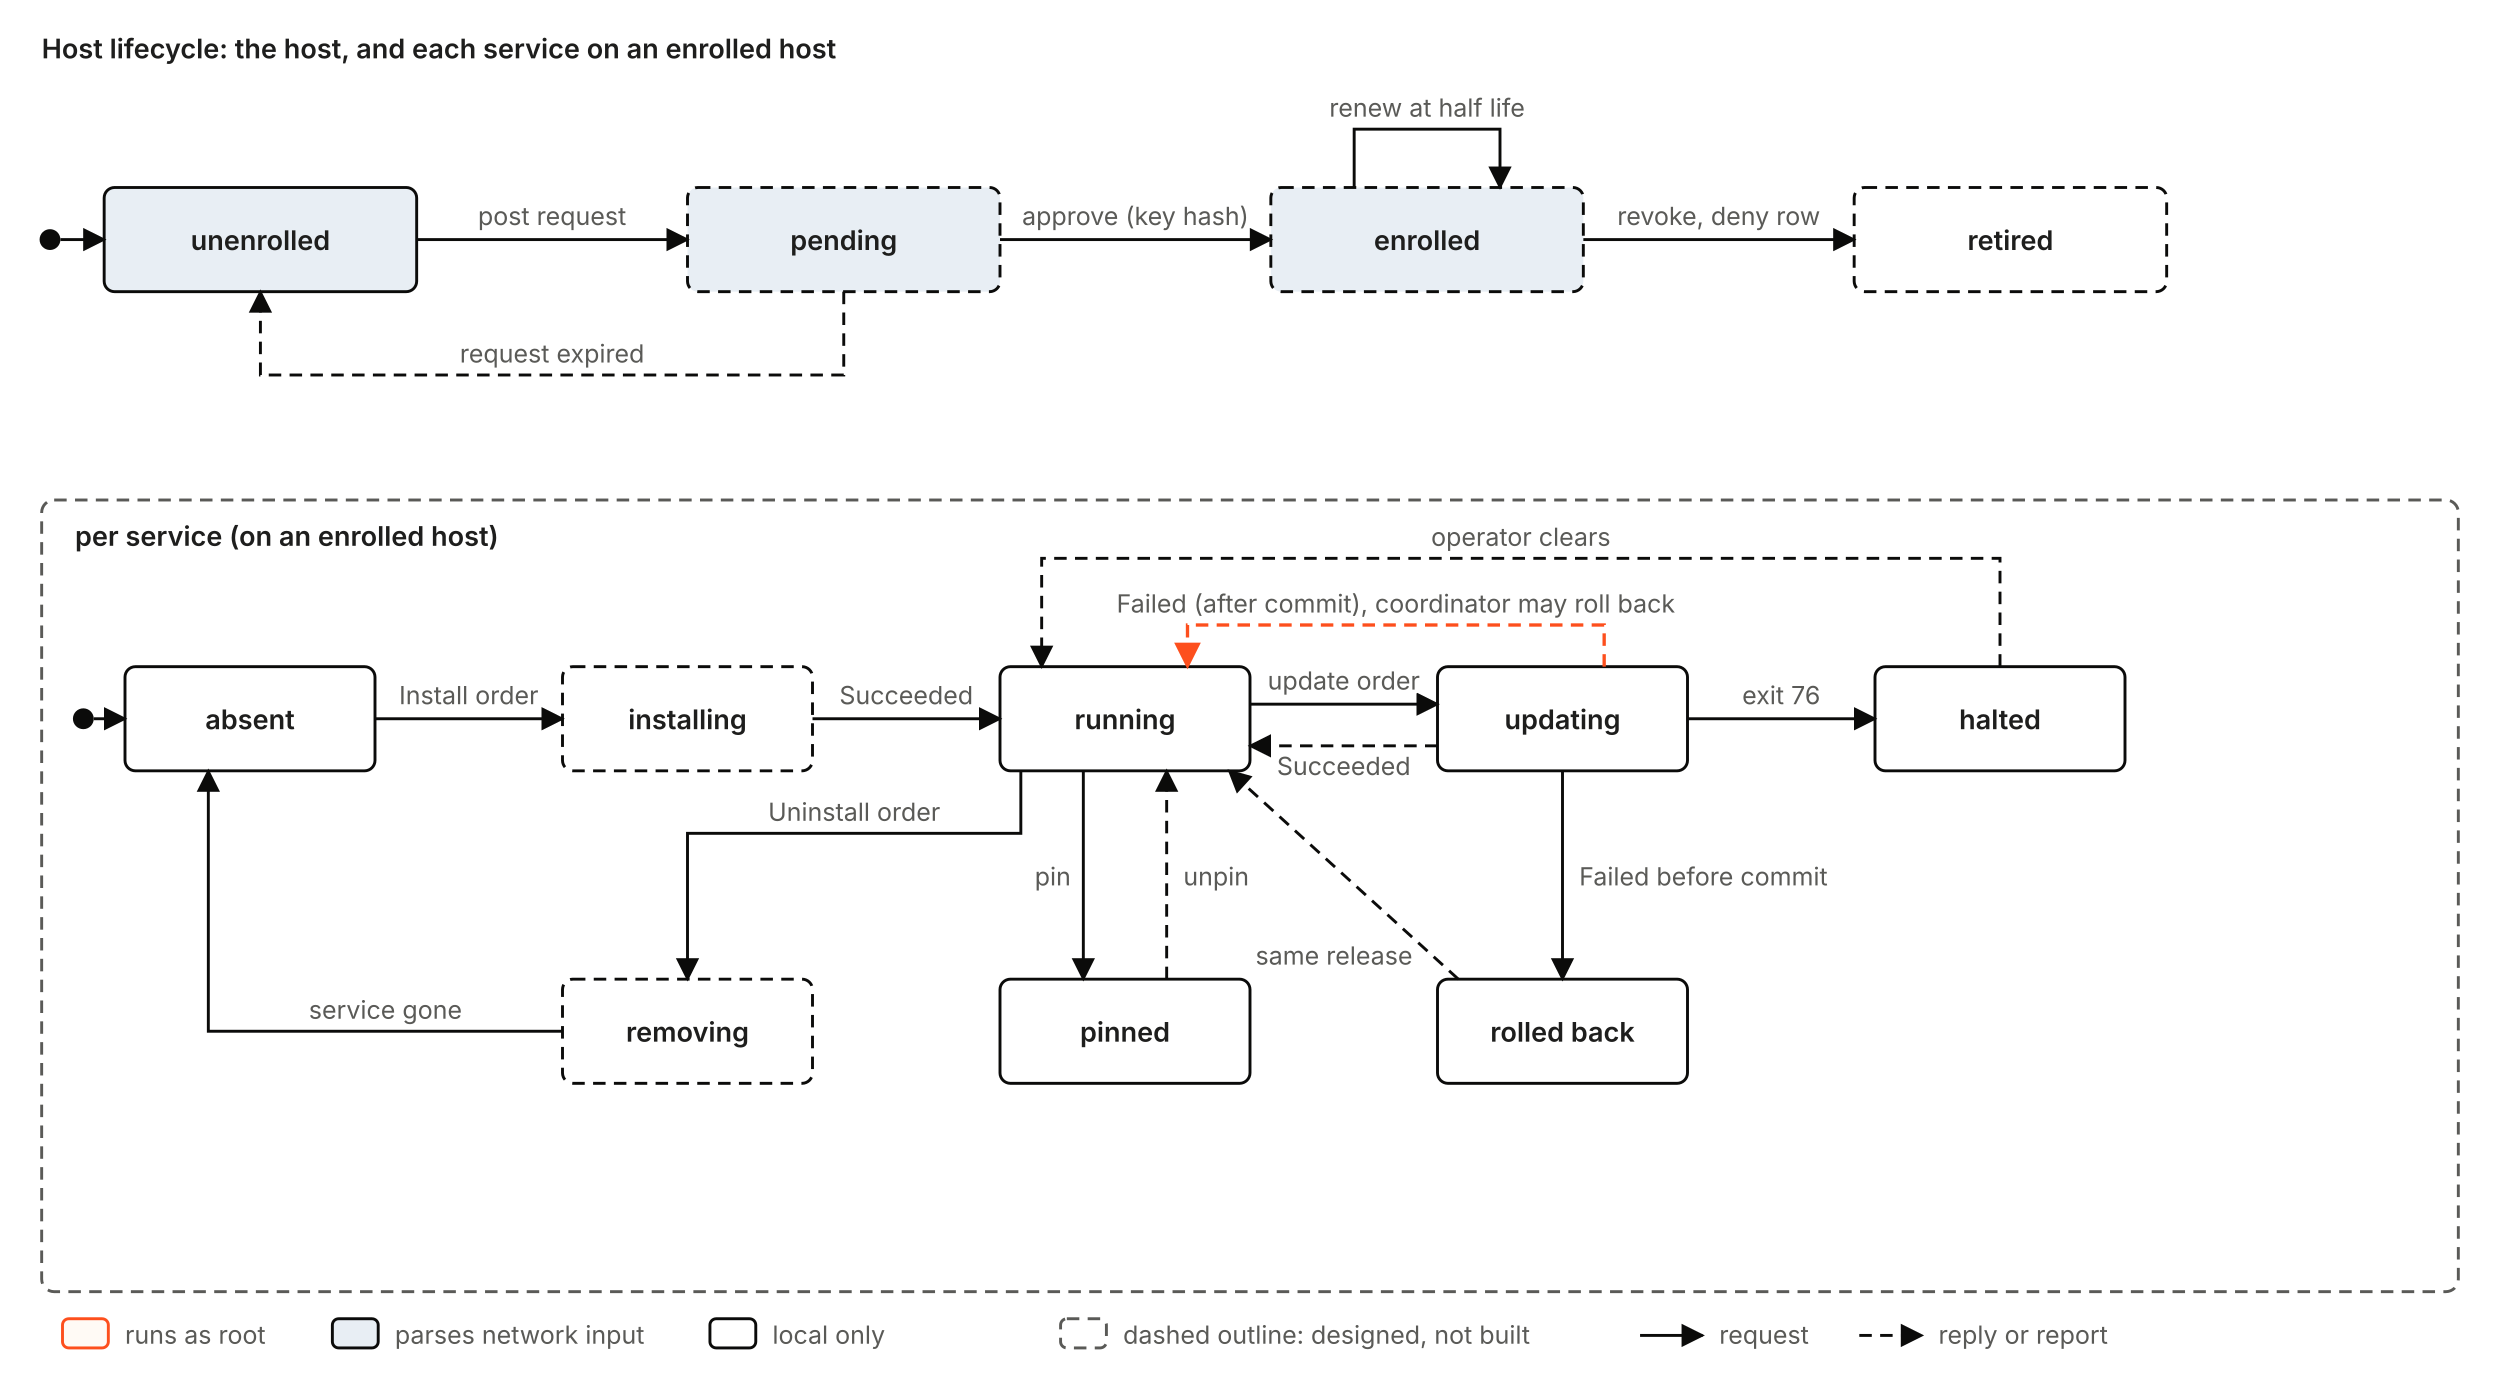
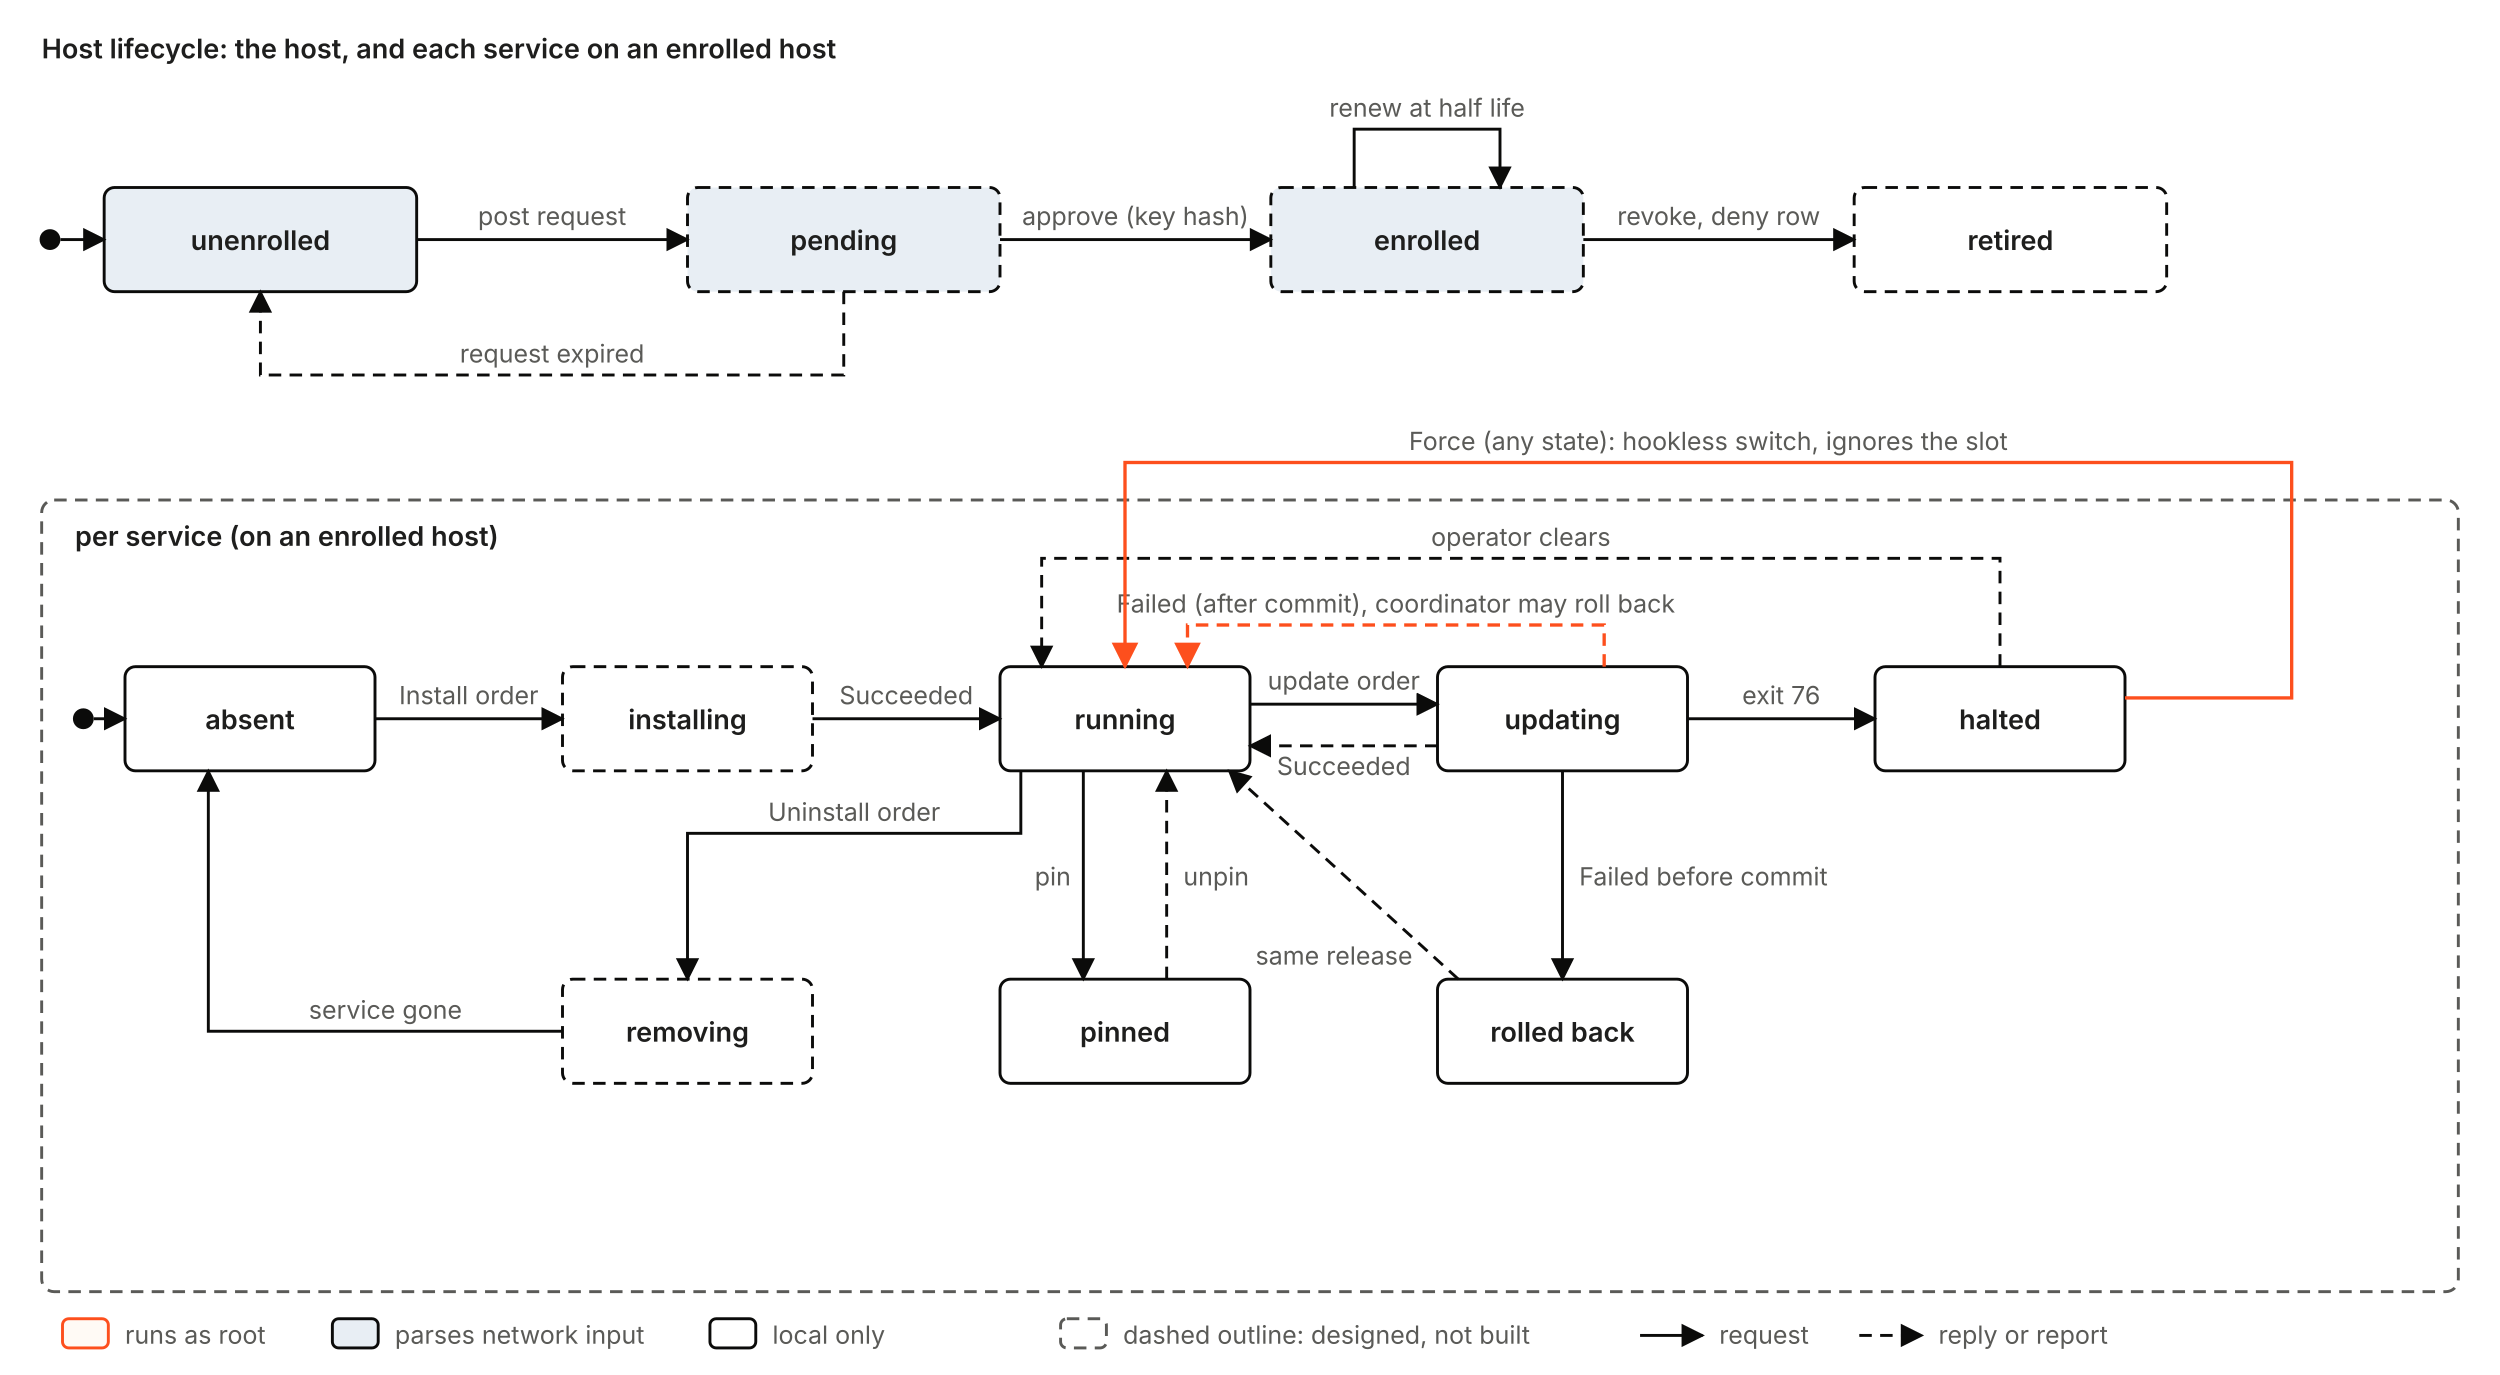
<svg xmlns="http://www.w3.org/2000/svg" viewBox="0 0 1200 660" width="1200" height="660" role="img" aria-label="Host lifecycle state machine: unenrolled, pending, enrolled and retired for a host; absent, installing, running, updating, rolled back, halted, pinned and removing for each service on an enrolled host.">
  <defs>
    <marker id="host-lifecycle-ak" viewBox="0 0 10 10" refX="9" refY="5" markerWidth="8" markerHeight="8" orient="auto-start-reverse">
      <path d="M0,0 L10,5 L0,10 z" fill="#0B0B0A" />
    </marker>
    <marker id="host-lifecycle-ao" viewBox="0 0 10 10" refX="9" refY="5" markerWidth="8" markerHeight="8" orient="auto-start-reverse">
      <path d="M0,0 L10,5 L0,10 z" fill="#FD4F1D" />
    </marker>
  </defs>
  <style>
.box{fill:#FFFFFF;stroke:#0B0B0A;stroke-width:1.4}
.box-b{fill:#E8EEF4;stroke:#0B0B0A;stroke-width:1.4}
.box-o{fill:#FFFAF5;stroke:#FD4F1D;stroke-width:1.4}
.box-t{fill:none;stroke:#FD4F1D;stroke-width:2}
.box-p{fill:none;stroke:#5A5A57;stroke-width:1.4;stroke-dasharray:6 4}
.dash{stroke-dasharray:6 4}
.tb{stroke:#FD4F1D;fill:none;stroke-width:2.2;stroke-dasharray:8 5}
.ln{stroke:#0B0B0A;fill:none;stroke-width:1.4}
.ln-d{stroke:#0B0B0A;fill:none;stroke-width:1.4;stroke-dasharray:6 4}
.ln-o{stroke:#FD4F1D;fill:none;stroke-width:1.6}
.ln-od{stroke:#FD4F1D;fill:none;stroke-width:1.6;stroke-dasharray:6 4}
.life{stroke:#5A5A57;stroke-width:1;stroke-dasharray:2 4}
text{fill:#1E1E1D;font-family:system-ui,-apple-system,'Segoe UI',sans-serif;font-size:13px}
.b{font-weight:600}
.t-m{fill:#5A5A57;font-size:12px}
.lbl{paint-order:stroke;stroke:#FFFFFF;stroke-width:4px;stroke-linejoin:round}
</style>
  <rect x="0" y="0" width="1200" height="660" fill="#FFFFFF" />
  <text x="20" y="28" class="b" font-size="16" text-anchor="start">Host lifecycle: the host, and each service on an enrolled host</text>
  <rect x="50" y="90" width="150" height="50" rx="5" class="box-b" />
  <text x="125" y="120" class="b" text-anchor="middle">unenrolled</text>
  <rect x="330" y="90" width="150" height="50" rx="5" class="box-b dash" />
  <text x="405" y="120" class="b" text-anchor="middle">pending</text>
  <rect x="610" y="90" width="150" height="50" rx="5" class="box-b dash" />
  <text x="685" y="120" class="b" text-anchor="middle">enrolled</text>
  <rect x="890" y="90" width="150" height="50" rx="5" class="box dash" />
  <text x="965" y="120" class="b" text-anchor="middle">retired</text>
  <circle cx="24" cy="115" r="5" fill="#0B0B0A" />
  <path d="M29,115 L50,115" class="ln" marker-end="url(#host-lifecycle-ak)" />
  <path d="M200,115 L330,115" class="ln" marker-end="url(#host-lifecycle-ak)" />
  <text x="265" y="108" class="t-m lbl" text-anchor="middle">post request</text>
  <path d="M480,115 L610,115" class="ln" marker-end="url(#host-lifecycle-ak)" />
  <text x="545" y="108" class="t-m lbl" text-anchor="middle">approve (key hash)</text>
  <path d="M760,115 L890,115" class="ln" marker-end="url(#host-lifecycle-ak)" />
  <text x="825" y="108" class="t-m lbl" text-anchor="middle">revoke, deny row</text>
  <path d="M405,140 L405,180 L125,180 L125,140" class="ln-d" marker-end="url(#host-lifecycle-ak)" />
  <text x="265" y="174" class="t-m lbl" text-anchor="middle">request expired</text>
  <path d="M650,90 L650,62 L720,62 L720,90" class="ln" marker-end="url(#host-lifecycle-ak)" />
  <text x="685" y="56" class="t-m lbl" text-anchor="middle">renew at half life</text>
  <rect x="20" y="240" width="1160" height="380" rx="6" class="box-p" />
  <text x="36" y="262" class="b" text-anchor="start">per service (on an enrolled host)</text>
  <rect x="60" y="320" width="120" height="50" rx="5" class="box" />
  <text x="120" y="350" class="b" text-anchor="middle">absent</text>
  <rect x="270" y="320" width="120" height="50" rx="5" class="box dash" />
  <text x="330" y="350" class="b" text-anchor="middle">installing</text>
  <rect x="480" y="320" width="120" height="50" rx="5" class="box" />
  <text x="540" y="350" class="b" text-anchor="middle">running</text>
  <rect x="690" y="320" width="120" height="50" rx="5" class="box" />
  <text x="750" y="350" class="b" text-anchor="middle">updating</text>
  <rect x="900" y="320" width="120" height="50" rx="5" class="box" />
  <text x="960" y="350" class="b" text-anchor="middle">halted</text>
  <rect x="270" y="470" width="120" height="50" rx="5" class="box dash" />
  <text x="330" y="500" class="b" text-anchor="middle">removing</text>
  <rect x="480" y="470" width="120" height="50" rx="5" class="box" />
  <text x="540" y="500" class="b" text-anchor="middle">pinned</text>
  <rect x="690" y="470" width="120" height="50" rx="5" class="box" />
  <text x="750" y="500" class="b" text-anchor="middle">rolled back</text>
  <circle cx="40" cy="345" r="5" fill="#0B0B0A" />
  <path d="M45,345 L60,345" class="ln" marker-end="url(#host-lifecycle-ak)" />
  <path d="M180,345 L270,345" class="ln" marker-end="url(#host-lifecycle-ak)" />
  <text x="225" y="338" class="t-m lbl" text-anchor="middle">Install order</text>
  <path d="M390,345 L480,345" class="ln" marker-end="url(#host-lifecycle-ak)" />
  <text x="435" y="338" class="t-m lbl" text-anchor="middle">Succeeded</text>
  <path d="M600,338 L690,338" class="ln" marker-end="url(#host-lifecycle-ak)" />
  <text x="645" y="331" class="t-m lbl" text-anchor="middle">update order</text>
  <path d="M690,358 L600,358" class="ln-d" marker-end="url(#host-lifecycle-ak)" />
  <text x="645" y="372" class="t-m lbl" text-anchor="middle">Succeeded</text>
  <path d="M810,345 L900,345" class="ln" marker-end="url(#host-lifecycle-ak)" />
  <text x="855" y="338" class="t-m lbl" text-anchor="middle">exit 76</text>
  <path d="M960,320 L960,268 L500,268 L500,320" class="ln-d" marker-end="url(#host-lifecycle-ak)" />
  <text x="730" y="262" class="t-m lbl" text-anchor="middle">operator clears</text>
  <path d="M770,320 L770,300 L570,300 L570,320" class="ln-od" marker-end="url(#host-lifecycle-ao)" />
  <text x="670" y="294" class="t-m lbl" text-anchor="middle">Failed (after commit), coordinator may roll back</text>
  <path d="M750,370 L750,470" class="ln" marker-end="url(#host-lifecycle-ak)" />
  <text x="758" y="425" class="t-m lbl" text-anchor="start">Failed before commit</text>
  <path d="M700,470 L590,370" class="ln-d" marker-end="url(#host-lifecycle-ak)" />
  <text x="678" y="463" class="t-m lbl" text-anchor="end">same release</text>
  <path d="M520,370 L520,470" class="ln" marker-end="url(#host-lifecycle-ak)" />
  <text x="514" y="425" class="t-m lbl" text-anchor="end">pin</text>
  <path d="M560,470 L560,370" class="ln-d" marker-end="url(#host-lifecycle-ak)" />
  <text x="568" y="425" class="t-m lbl" text-anchor="start">unpin</text>
  <path d="M490,370 L490,400 L330,400 L330,470" class="ln" marker-end="url(#host-lifecycle-ak)" />
  <text x="410" y="394" class="t-m lbl" text-anchor="middle">Uninstall order</text>
  <path d="M270,495 L100,495 L100,370" class="ln" marker-end="url(#host-lifecycle-ak)" />
  <text x="185" y="489" class="t-m lbl" text-anchor="middle">service gone</text>
+   <path d="M1020,335 L1100,335 L1100,222 L540,222 L540,320" class="ln-o" marker-end="url(#host-lifecycle-ao)" />
+   <text x="820" y="216" class="t-m lbl" text-anchor="middle">Force (any state): hookless switch, ignores the slot</text>
  <rect x="30" y="633" width="22" height="14" rx="3" class="box-o" />
  <text x="60" y="645" class="t-m" text-anchor="start">runs as root</text>
  <rect x="159.538" y="633" width="22" height="14" rx="3" class="box-b" />
  <text x="189.538" y="645" class="t-m" text-anchor="start">parses network input</text>
  <rect x="340.769" y="633" width="22" height="14" rx="3" class="box" />
  <text x="370.769" y="645" class="t-m" text-anchor="start">local only</text>
  <rect x="509.077" y="633" width="22" height="14" rx="3" class="box-p" />
  <text x="539.077" y="645" class="t-m" text-anchor="start">dashed outline: designed, not built</text>
  <path d="M787.231,641 L817.231,641" class="ln" marker-end="url(#host-lifecycle-ak)" />
  <text x="825.231" y="645" class="t-m" text-anchor="start">request</text>
  <path d="M892.462,641 L922.462,641" class="ln-d" marker-end="url(#host-lifecycle-ak)" />
  <text x="930.462" y="645" class="t-m" text-anchor="start">reply or report</text>
</svg>
